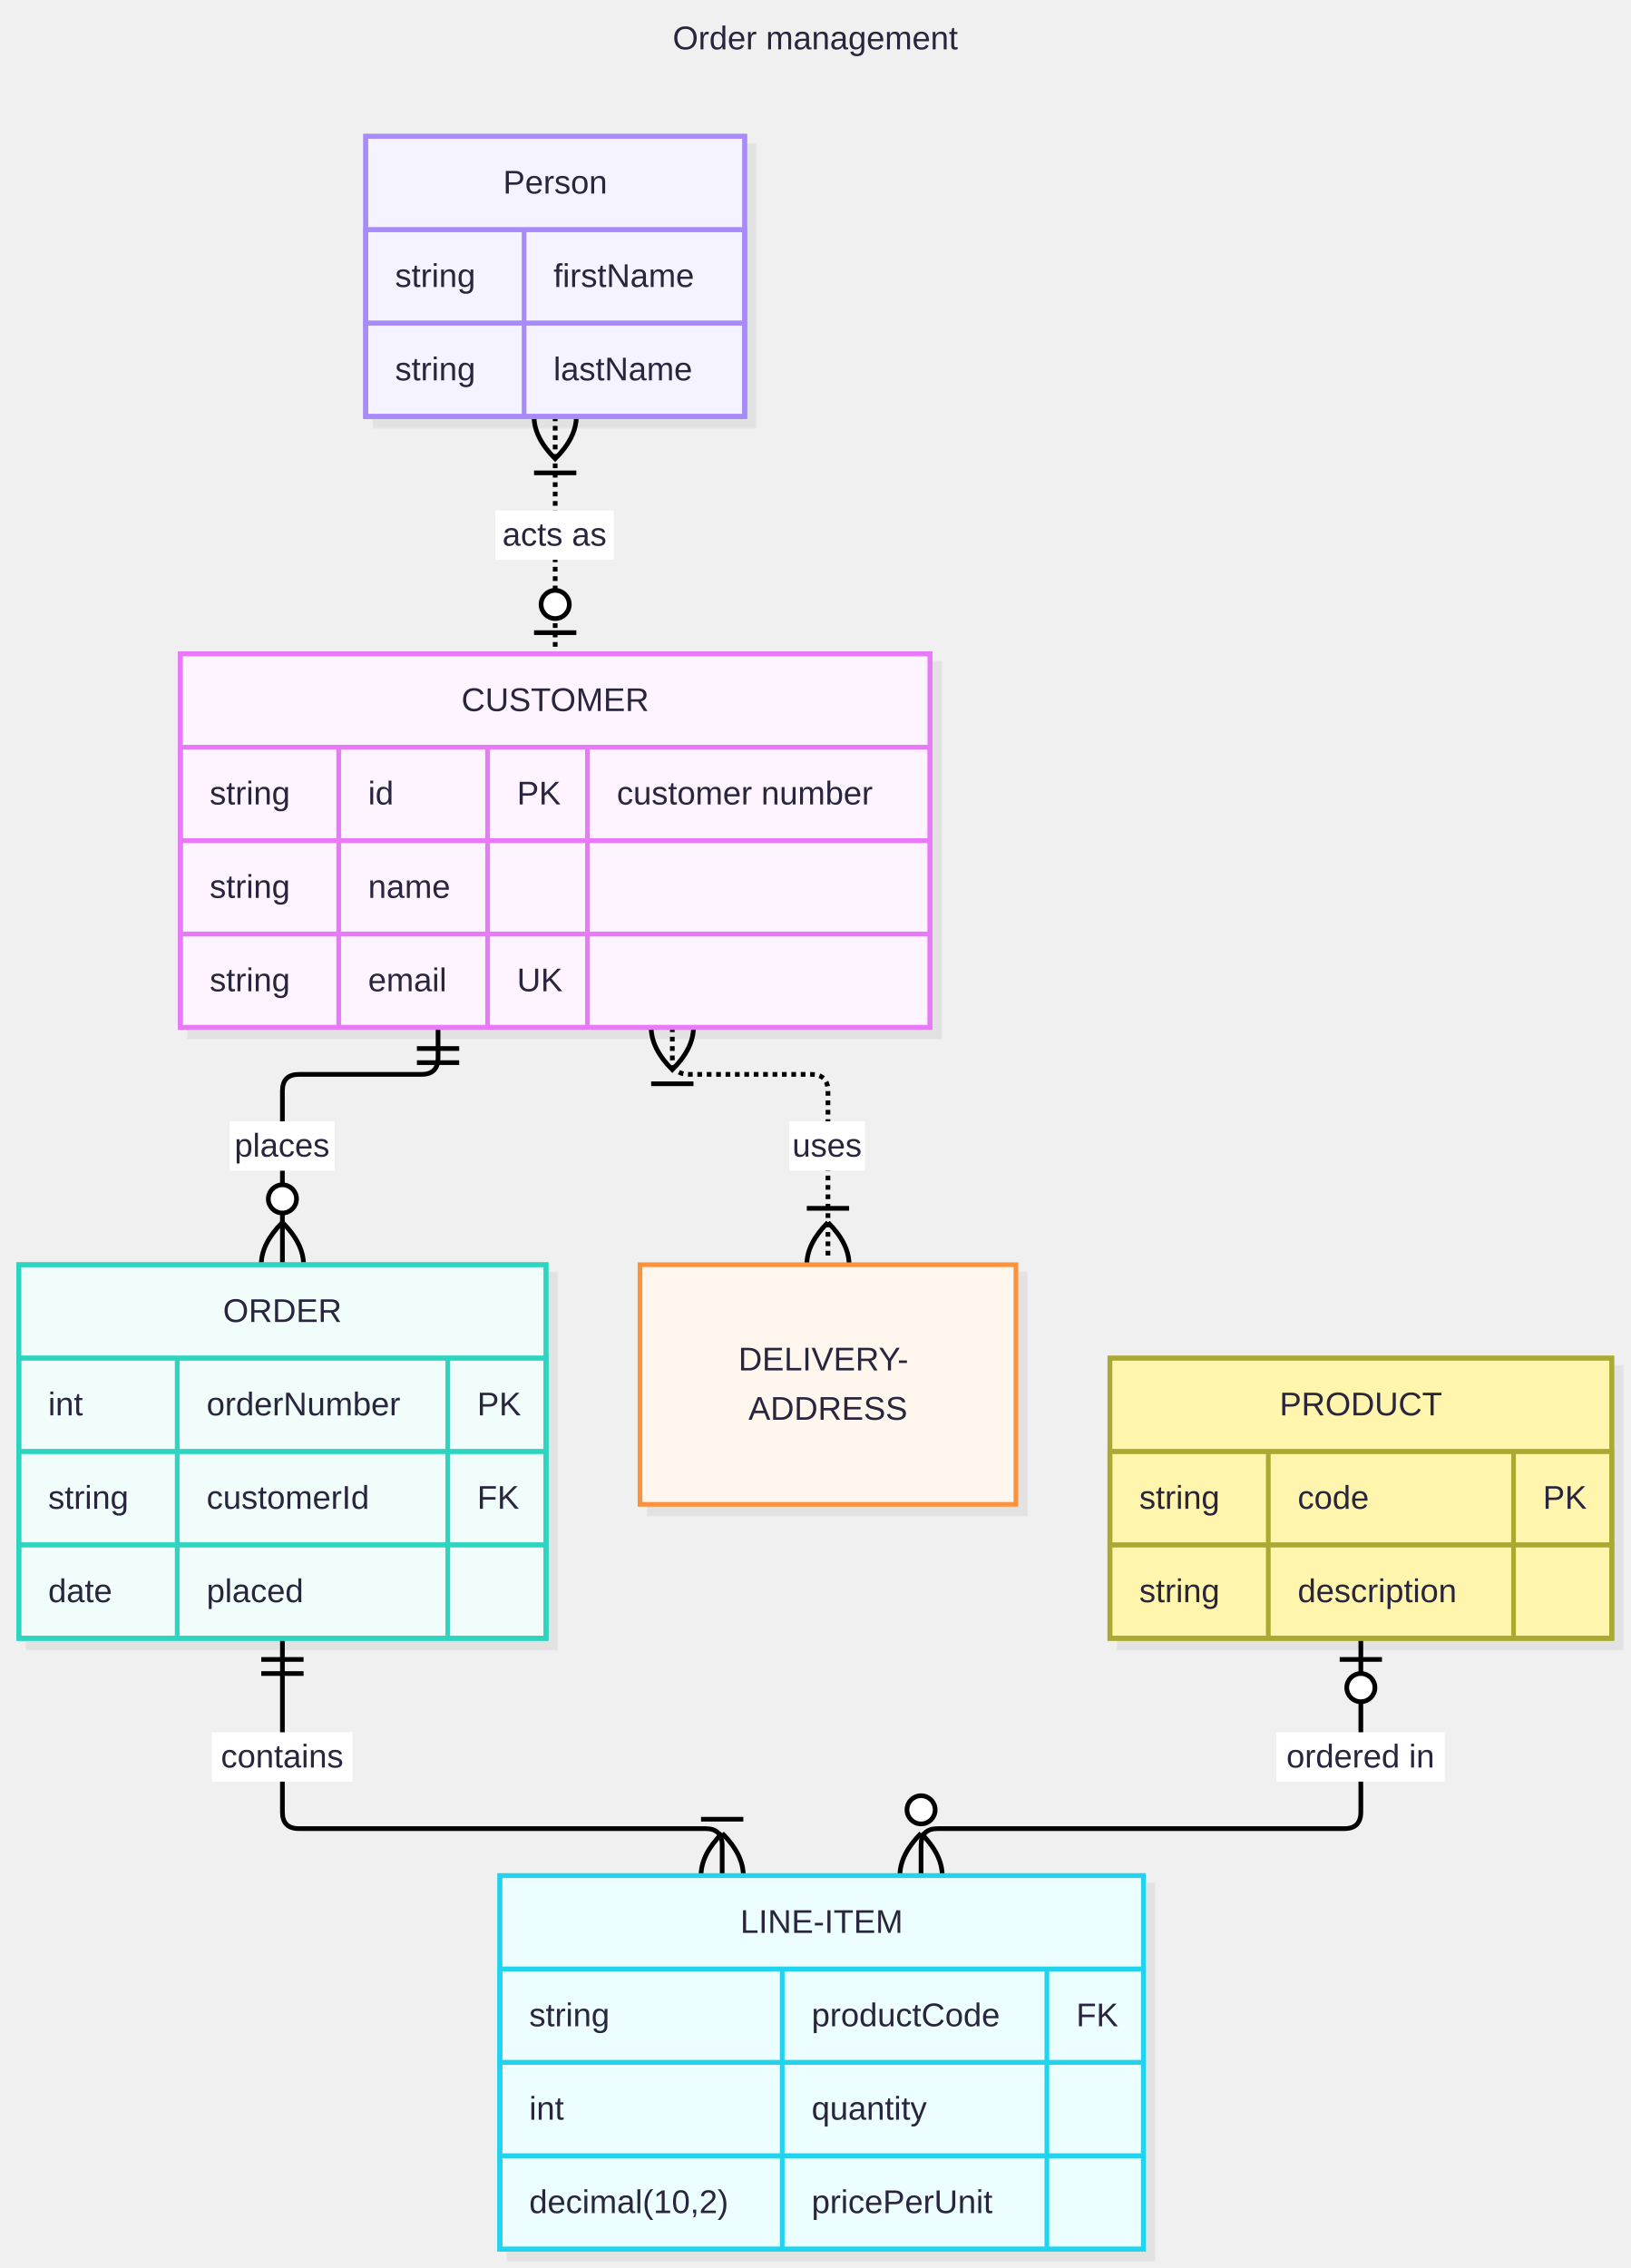
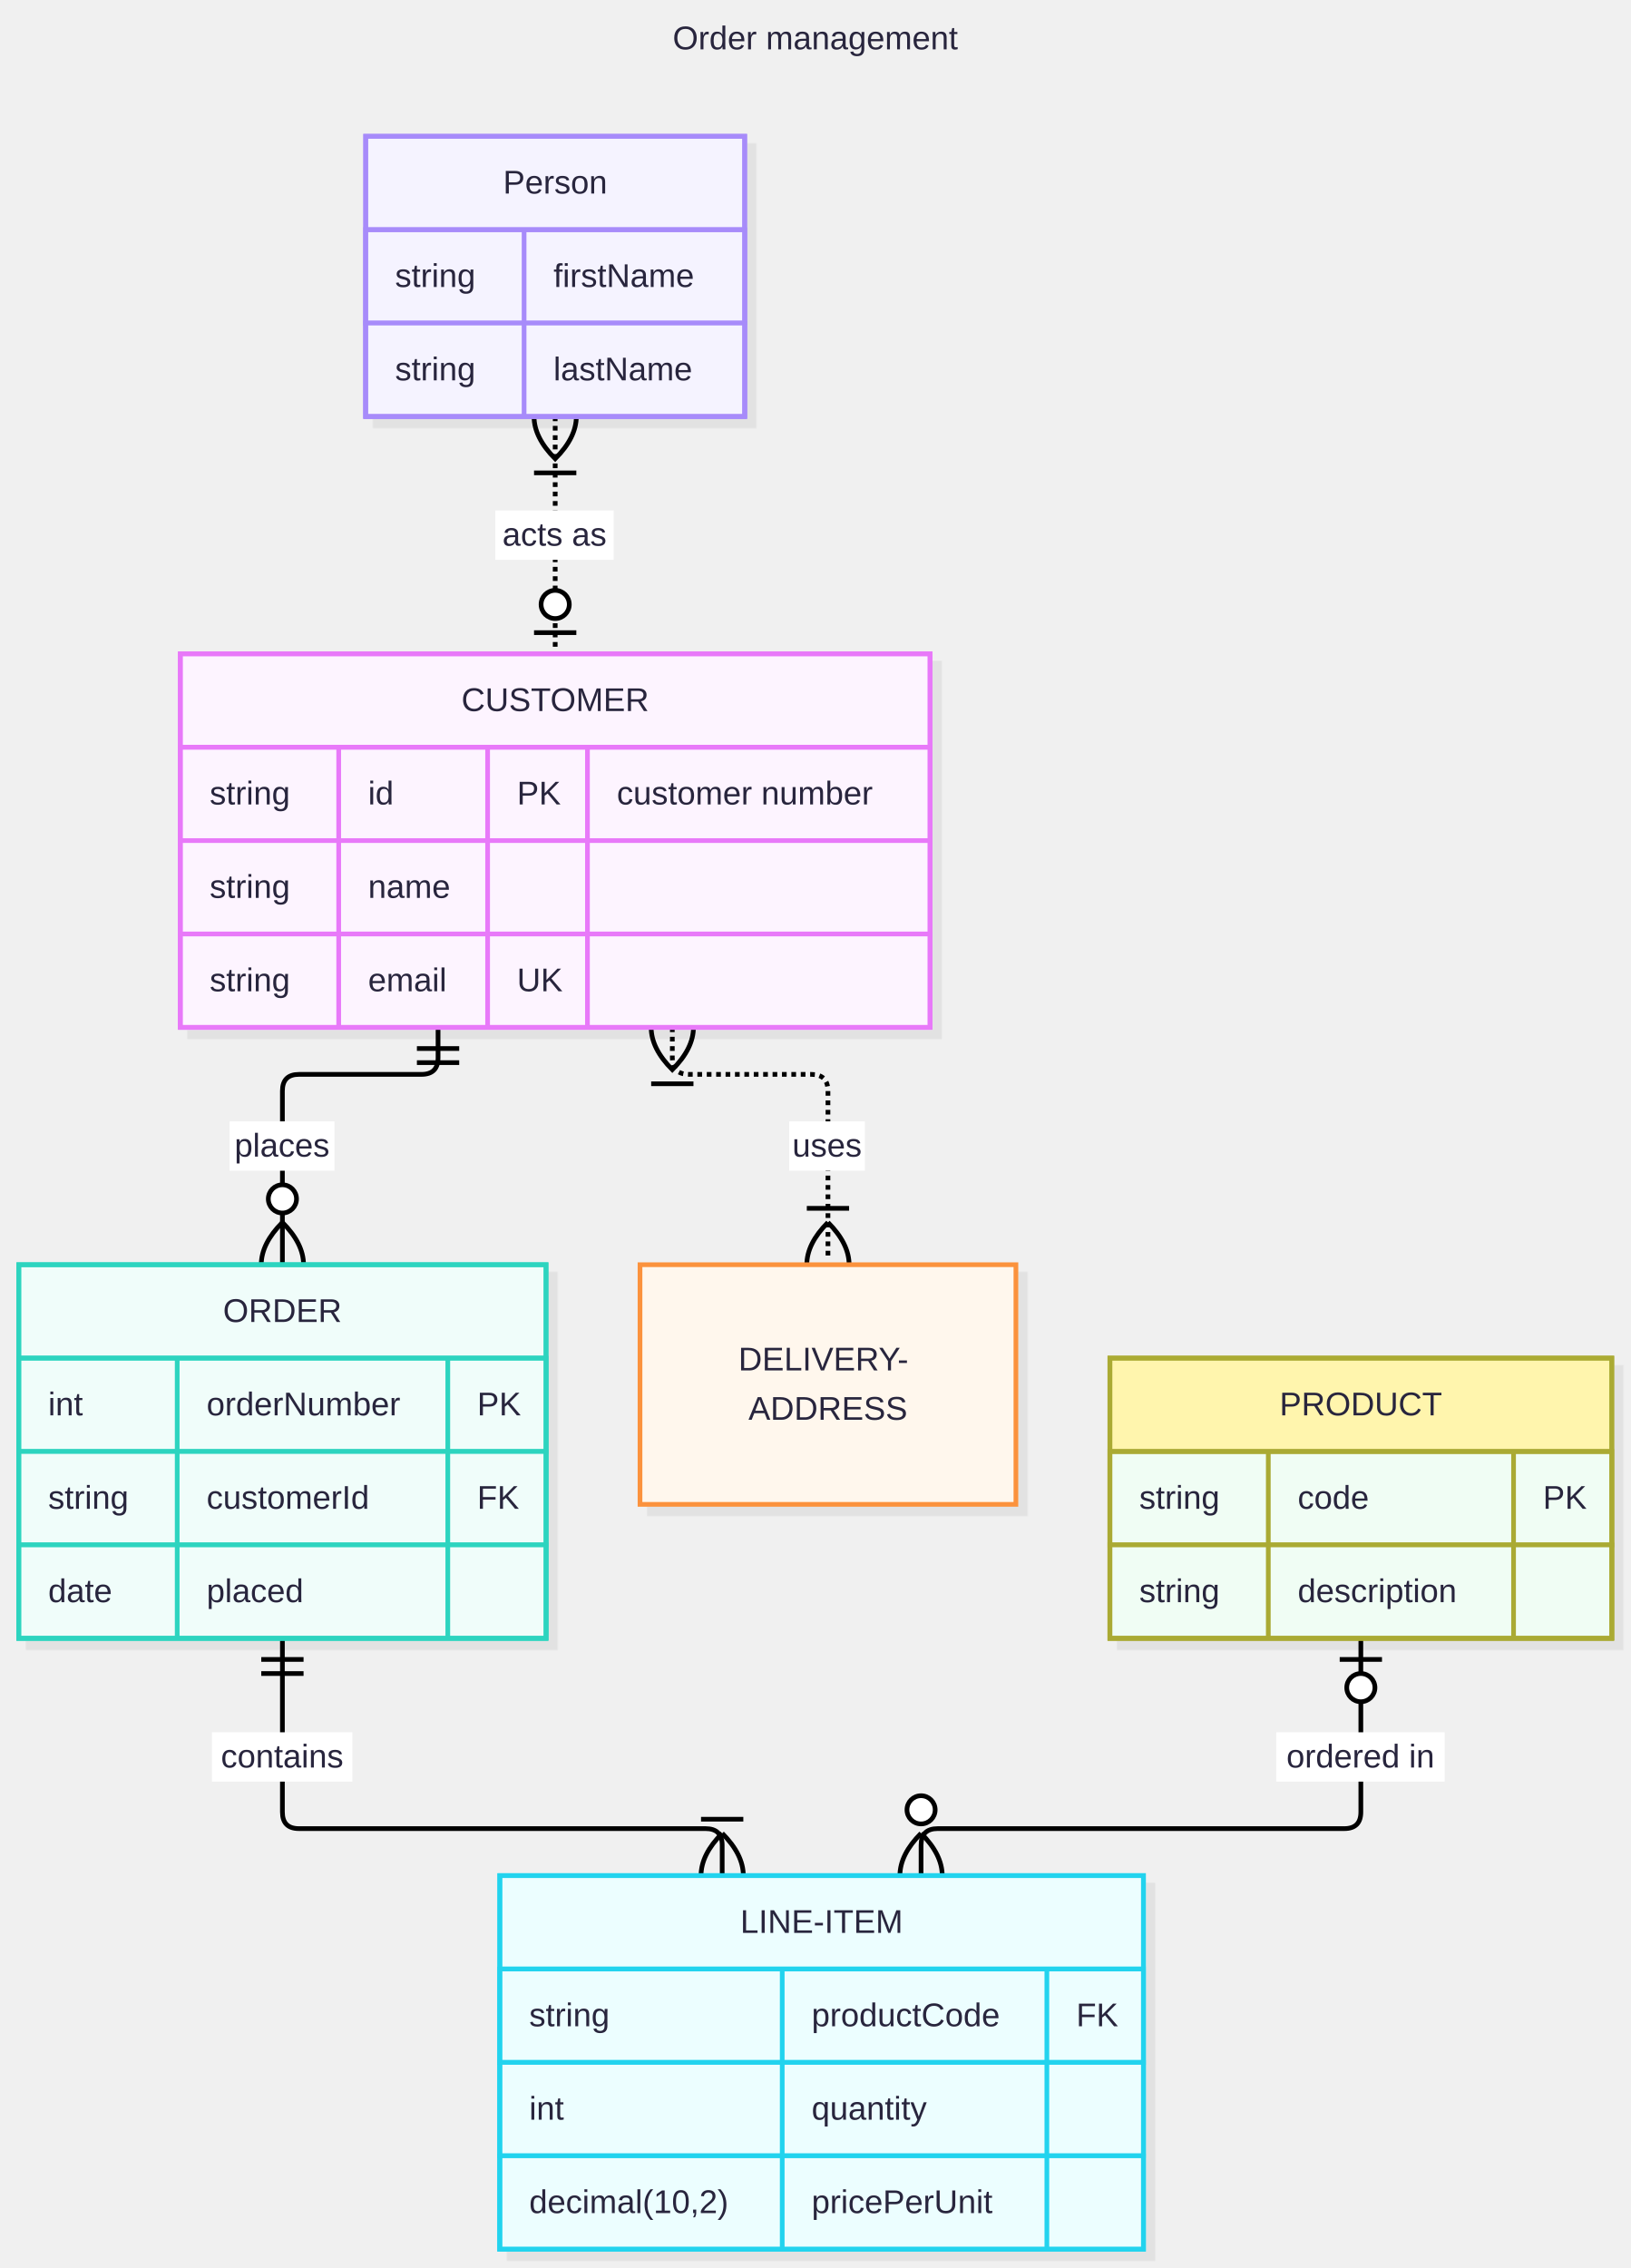
<svg xmlns="http://www.w3.org/2000/svg" id="my-svg" width="100%" class="erDiagram" style="max-width: 694.031px; background-color: white;" viewBox="4 -46 694.031 965.25" role="graphics-document document" aria-roledescription="er">
  <style>#my-svg{font-family:"Recursive Variable", arial, sans-serif;font-size:16px;}#my-svg text{font-family:"Recursive Variable", arial, sans-serif;}</style>
  <defs>
    <filter id="my-svg-shadow-0" height="130%" width="130%">
      <feDropShadow dx="4" dy="4" stdDeviation="0" flood-opacity="0.06" flood-color="#000000" />
    </filter>
  </defs>
  <g>
    <g class="edgePaths">
      <g id="L-CUSTOMER-ORDER-0" class="edgePath">
        <path class="flowchart-link LS-CUSTOMER LE-ORDER" d="M190.451,391.25L190.451,404.179C190.451,408.893,188.093,411.25,183.379,411.25L131.274,411.25C126.56,411.25,124.203,413.607,124.203,418.321L124.203,492.25" fill="none" stroke="#000000" stroke-width="2" />
        <circle class="marker" cx="124.203" cy="464.25" r="6" fill="#ffffff" stroke="#000000" stroke-width="2" />
        <path class="marker" d="M124.203,474.25C136.203,486.25,136.203,498.25,124.203,510.25C112.203,498.25,112.203,486.25,124.203,474.25" fill="none" stroke="#000000" stroke-width="2" />
        <path class="marker" d="M199.451,400.25L181.451,400.25M199.451,406.25L181.451,406.25" fill="none" stroke="#000000" stroke-width="2" />
      </g>
      <g id="L-CUSTOMER-DELIVERY-ADDRESS-1" class="edgePath">
        <path class="flowchart-link LS-CUSTOMER LE-DELIVERY-ADDRESS" d="M290.159,391.25L290.159,404.179C290.159,408.893,292.516,411.25,297.23,411.25L349.335,411.25C354.049,411.25,356.406,413.607,356.406,418.321L356.406,492.25" fill="none" stroke="#000000" stroke-width="2" stroke-dasharray="0 0 2 2 2 2 2 2 2 2 2 2 2 2 2 2 2 2 2 2 2 2 2 2 2 2 2 2 2 2 2 2 2 2 2 2 2 2 2 2 2 2 2 2 2 2 2 2 2 2 2 2 2 2 2 2 2 2 2 2 2 2 2 2 2 2 2 2 2 2 2 2 2 2 2 2 2 2 2 2 2 2 0" />
        <path class="marker" d="M365.406,468.25L347.406,468.25M356.406,474.25C368.406,486.25,368.406,498.25,356.406,510.25C344.406,498.25,344.406,486.25,356.406,474.25" fill="none" stroke="#000000" stroke-width="2" />
        <path class="marker" d="M290.159,373.25C302.159,385.25,302.159,397.25,290.159,409.25C278.159,397.25,278.159,385.25,290.159,373.25M299.159,415.25L281.159,415.25" fill="none" stroke="#000000" stroke-width="2" />
      </g>
      <g id="L-ORDER-LINE-ITEM-2" class="edgePath">
        <path class="flowchart-link LS-ORDER LE-LINE-ITEM" d="M124.203,651.25L124.203,725.179C124.203,729.893,126.56,732.25,131.274,732.25L304.314,732.25C309.028,732.25,311.385,734.607,311.385,739.321L311.385,752.25" fill="none" stroke="#000000" stroke-width="2" />
        <path class="marker" d="M320.385,728.25L302.385,728.25M311.385,734.25C323.385,746.25,323.385,758.25,311.385,770.25C299.385,758.25,299.385,746.25,311.385,734.25" fill="none" stroke="#000000" stroke-width="2" />
        <path class="marker" d="M133.203,660.25L115.203,660.25M133.203,666.25L115.203,666.25" fill="none" stroke="#000000" stroke-width="2" />
      </g>
      <g id="L-PRODUCT-LINE-ITEM-3" class="edgePath">
        <path class="flowchart-link LS-PRODUCT LE-LINE-ITEM" d="M583.219,651.25L583.219,725.179C583.219,729.893,580.862,732.25,576.148,732.25L403.108,732.25C398.393,732.25,396.036,734.607,396.036,739.321L396.036,752.25" fill="none" stroke="#000000" stroke-width="2" />
        <circle class="marker" cx="396.036" cy="724.25" r="6" fill="#ffffff" stroke="#000000" stroke-width="2" />
        <path class="marker" d="M396.036,734.25C408.036,746.25,408.036,758.25,396.036,770.25C384.036,758.25,384.036,746.25,396.036,734.25" fill="none" stroke="#000000" stroke-width="2" />
        <circle class="marker" cx="583.219" cy="672.25" r="6" fill="#ffffff" stroke="#000000" stroke-width="2" />
        <path class="marker" d="M592.219,660.25L574.219,660.25" fill="none" stroke="#000000" stroke-width="2" />
      </g>
      <g id="L-p-CUSTOMER-4" class="edgePath">
        <path class="flowchart-link LS-p LE-CUSTOMER" d="M240.305,131.25L240.305,232.25" fill="none" stroke="#000000" stroke-width="2" stroke-dasharray="0 0 2 2 2 2 2 2 2 2 2 2 2 2 2 2 2 2 2 2 2 2 2 2 2 2 2 2 2 2 2 2 2 2 2 2 2 2 2 2 2 2 2 2 2 2 2 2 2 2 2 2 0" />
        <circle class="marker" cx="240.305" cy="211.25" r="6" fill="#ffffff" stroke="#000000" stroke-width="2" />
        <path class="marker" d="M249.305,223.25L231.305,223.25" fill="none" stroke="#000000" stroke-width="2" />
        <path class="marker" d="M240.305,113.25C252.305,125.25,252.305,137.25,240.305,149.25C228.305,137.25,228.305,125.25,240.305,113.25M249.305,155.25L231.305,155.25" fill="none" stroke="#000000" stroke-width="2" />
      </g>
    </g>
    <g class="edgeLabels">
      <g class="edgeLabel">
        <rect x="101.703" y="431.25" width="44.672" height="21" fill="#FFFFFF" stroke="none" />
        <text x="124.039" y="446.25" text-anchor="middle" font-size="14" fill="#28253D">places</text>
      </g>
      <g class="edgeLabel">
        <rect x="339.906" y="431.25" width="32.203" height="21" fill="#FFFFFF" stroke="none" />
        <text x="356.008" y="446.25" text-anchor="middle" font-size="14" fill="#28253D">uses</text>
      </g>
      <g class="edgeLabel">
        <rect x="94.203" y="691.25" width="59.781" height="21" fill="#FFFFFF" stroke="none" />
        <text x="124.094" y="706.25" text-anchor="middle" font-size="14" fill="#28253D">contains</text>
      </g>
      <g class="edgeLabel">
        <rect x="547.219" y="691.25" width="71.688" height="21" fill="#FFFFFF" stroke="none" />
        <text x="583.062" y="706.25" text-anchor="middle" font-size="14" fill="#28253D">ordered in</text>
      </g>
      <g class="edgeLabel">
        <rect x="214.805" y="171.25" width="50.406" height="21" fill="#FFFFFF" stroke="none" />
        <text x="240.008" y="186.25" text-anchor="middle" font-size="14" fill="#28253D">acts as</text>
      </g>
    </g>
    <g class="nodes">
      <g id="entity-CUSTOMER-0" class="node default">
        <rect class="basic label-container" x="80.742" y="232.25" width="319.125" height="159" fill="#FDF4FF" stroke="#E879F9" stroke-width="2" filter="url(#my-svg-shadow-0)" />
        <text class="nodeLabel" x="240.305" y="256.625" text-anchor="middle" font-size="14" fill="#28253D">CUSTOMER</text>
-         <rect class="row-rect-odd" x="80.742" y="272" width="319.125" height="39.75" fill="none" stroke="#E879F9" stroke-width="2" />
+         <rect class="row-rect-odd" x="80.742" y="272" width="319.125" height="39.75" fill="#FDF4FF" stroke="#E879F9" stroke-width="2" />
        <text class="label" x="93.242" y="296.375" text-anchor="start" font-size="14" fill="#28253D">string</text>
        <text class="label" x="160.664" y="296.375" text-anchor="start" font-size="14" fill="#28253D">id</text>
        <text class="label" x="224.039" y="296.375" text-anchor="start" font-size="14" fill="#28253D">PK</text>
        <text class="label" x="266.539" y="296.375" text-anchor="start" font-size="14" fill="#28253D">customer number</text>
-         <rect class="row-rect-even" x="80.742" y="311.75" width="319.125" height="39.75" fill="none" stroke="#E879F9" stroke-width="2" />
+         <rect class="row-rect-even" x="80.742" y="311.75" width="319.125" height="39.75" fill="#FDF4FF" stroke="#E879F9" stroke-width="2" />
        <text class="label" x="93.242" y="336.125" text-anchor="start" font-size="14" fill="#28253D">string</text>
        <text class="label" x="160.664" y="336.125" text-anchor="start" font-size="14" fill="#28253D">name</text>
-         <rect class="row-rect-odd" x="80.742" y="351.5" width="319.125" height="39.75" fill="none" stroke="#E879F9" stroke-width="2" />
+         <rect class="row-rect-odd" x="80.742" y="351.5" width="319.125" height="39.75" fill="#FDF4FF" stroke="#E879F9" stroke-width="2" />
        <text class="label" x="93.242" y="375.875" text-anchor="start" font-size="14" fill="#28253D">string</text>
        <text class="label" x="160.664" y="375.875" text-anchor="start" font-size="14" fill="#28253D">email</text>
        <text class="label" x="224.039" y="375.875" text-anchor="start" font-size="14" fill="#28253D">UK</text>
        <path d="M80.742,272L399.867,272" fill="none" stroke="#E879F9" stroke-width="2" />
        <path d="M148.164,272L148.164,391.25" fill="none" stroke="#E879F9" stroke-width="2" />
        <path d="M211.539,272L211.539,391.25" fill="none" stroke="#E879F9" stroke-width="2" />
        <path d="M254.039,272L254.039,391.25" fill="none" stroke="#E879F9" stroke-width="2" />
        <rect x="80.742" y="232.25" width="319.125" height="159" fill="none" stroke="#E879F9" stroke-width="2" />
      </g>
      <g id="entity-ORDER-1" class="node default">
        <rect class="basic label-container" x="12" y="492.25" width="224.406" height="159" fill="#F0FDFA" stroke="#2DD4BF" stroke-width="2" filter="url(#my-svg-shadow-0)" />
        <text class="nodeLabel" x="124.203" y="516.625" text-anchor="middle" font-size="14" fill="#28253D">ORDER</text>
-         <rect class="row-rect-odd" x="12" y="532" width="224.406" height="39.75" fill="none" stroke="#2DD4BF" stroke-width="2" />
+         <rect class="row-rect-odd" x="12" y="532" width="224.406" height="39.75" fill="#F0FDFA" stroke="#2DD4BF" stroke-width="2" />
        <text class="label" x="24.5" y="556.375" text-anchor="start" font-size="14" fill="#28253D">int</text>
        <text class="label" x="91.922" y="556.375" text-anchor="start" font-size="14" fill="#28253D">orderNumber</text>
        <text class="label" x="207.094" y="556.375" text-anchor="start" font-size="14" fill="#28253D">PK</text>
-         <rect class="row-rect-even" x="12" y="571.75" width="224.406" height="39.75" fill="none" stroke="#2DD4BF" stroke-width="2" />
+         <rect class="row-rect-even" x="12" y="571.75" width="224.406" height="39.75" fill="#F0FDFA" stroke="#2DD4BF" stroke-width="2" />
        <text class="label" x="24.5" y="596.125" text-anchor="start" font-size="14" fill="#28253D">string</text>
        <text class="label" x="91.922" y="596.125" text-anchor="start" font-size="14" fill="#28253D">customerId</text>
        <text class="label" x="207.094" y="596.125" text-anchor="start" font-size="14" fill="#28253D">FK</text>
-         <rect class="row-rect-odd" x="12" y="611.5" width="224.406" height="39.75" fill="none" stroke="#2DD4BF" stroke-width="2" />
+         <rect class="row-rect-odd" x="12" y="611.5" width="224.406" height="39.75" fill="#F0FDFA" stroke="#2DD4BF" stroke-width="2" />
        <text class="label" x="24.5" y="635.875" text-anchor="start" font-size="14" fill="#28253D">date</text>
        <text class="label" x="91.922" y="635.875" text-anchor="start" font-size="14" fill="#28253D">placed</text>
        <path d="M12,532L236.406,532" fill="none" stroke="#2DD4BF" stroke-width="2" />
        <path d="M79.422,532L79.422,651.25" fill="none" stroke="#2DD4BF" stroke-width="2" />
        <path d="M194.594,532L194.594,651.25" fill="none" stroke="#2DD4BF" stroke-width="2" />
        <rect x="12" y="492.25" width="224.406" height="159" fill="none" stroke="#2DD4BF" stroke-width="2" />
      </g>
      <g id="entity-DELIVERY-ADDRESS-2" class="node default">
        <rect class="basic label-container" x="276.406" y="492.25" width="160" height="102" fill="#FFF7ED" stroke="#FB923C" stroke-width="2" filter="url(#my-svg-shadow-0)" />
        <text class="nodeLabel" x="356.406" y="537.25" text-anchor="middle" font-size="14" fill="#28253D">
          <tspan x="356.406" y="537.25">DELIVERY-</tspan>
          <tspan x="356.406" y="558.25">ADDRESS</tspan>
        </text>
      </g>
      <g id="entity-LINE-ITEM-3" class="node default">
        <rect class="basic label-container" x="216.734" y="752.25" width="273.953" height="159" fill="#ECFEFF" stroke="#22D3EE" stroke-width="2" filter="url(#my-svg-shadow-0)" />
        <text class="nodeLabel" x="353.711" y="776.625" text-anchor="middle" font-size="14" fill="#28253D">LINE-ITEM</text>
-         <rect class="row-rect-odd" x="216.734" y="792" width="273.953" height="39.75" fill="none" stroke="#22D3EE" stroke-width="2" />
+         <rect class="row-rect-odd" x="216.734" y="792" width="273.953" height="39.75" fill="#ECFEFF" stroke="#22D3EE" stroke-width="2" />
        <text class="label" x="229.234" y="816.375" text-anchor="start" font-size="14" fill="#28253D">string</text>
        <text class="label" x="349.438" y="816.375" text-anchor="start" font-size="14" fill="#28253D">productCode</text>
        <text class="label" x="462.078" y="816.375" text-anchor="start" font-size="14" fill="#28253D">FK</text>
-         <rect class="row-rect-even" x="216.734" y="831.75" width="273.953" height="39.75" fill="none" stroke="#22D3EE" stroke-width="2" />
+         <rect class="row-rect-even" x="216.734" y="831.75" width="273.953" height="39.75" fill="#ECFEFF" stroke="#22D3EE" stroke-width="2" />
        <text class="label" x="229.234" y="856.125" text-anchor="start" font-size="14" fill="#28253D">int</text>
        <text class="label" x="349.438" y="856.125" text-anchor="start" font-size="14" fill="#28253D">quantity</text>
-         <rect class="row-rect-odd" x="216.734" y="871.5" width="273.953" height="39.75" fill="none" stroke="#22D3EE" stroke-width="2" />
+         <rect class="row-rect-odd" x="216.734" y="871.5" width="273.953" height="39.75" fill="#ECFEFF" stroke="#22D3EE" stroke-width="2" />
        <text class="label" x="229.234" y="895.875" text-anchor="start" font-size="14" fill="#28253D">decimal(10,2)</text>
        <text class="label" x="349.438" y="895.875" text-anchor="start" font-size="14" fill="#28253D">pricePerUnit</text>
        <path d="M216.734,792L490.688,792" fill="none" stroke="#22D3EE" stroke-width="2" />
        <path d="M336.938,792L336.938,911.25" fill="none" stroke="#22D3EE" stroke-width="2" />
        <path d="M449.578,792L449.578,911.25" fill="none" stroke="#22D3EE" stroke-width="2" />
        <rect x="216.734" y="752.25" width="273.953" height="159" fill="none" stroke="#22D3EE" stroke-width="2" />
      </g>
      <g id="entity-PRODUCT-4" class="node default highlight">
        <rect class="basic label-container" x="476.406" y="532" width="213.625" height="119.25" fill="#fff5ad" stroke="#aaaa33" stroke-width="2" filter="url(#my-svg-shadow-0)" />
        <text class="nodeLabel" x="583.219" y="556.375" text-anchor="middle" font-size="14" fill="#28253D">PRODUCT</text>
-         <rect class="row-rect-odd" x="476.406" y="571.75" width="213.625" height="39.75" fill="none" stroke="#aaaa33" stroke-width="2" />
+         <rect class="row-rect-odd" x="476.406" y="571.75" width="213.625" height="39.75" fill="#F0FDF4" stroke="#aaaa33" stroke-width="2" />
        <text class="label" x="488.906" y="596.125" text-anchor="start" font-size="14" fill="#28253D">string</text>
        <text class="label" x="556.328" y="596.125" text-anchor="start" font-size="14" fill="#28253D">code</text>
        <text class="label" x="660.719" y="596.125" text-anchor="start" font-size="14" fill="#28253D">PK</text>
-         <rect class="row-rect-even" x="476.406" y="611.5" width="213.625" height="39.75" fill="none" stroke="#aaaa33" stroke-width="2" />
+         <rect class="row-rect-even" x="476.406" y="611.5" width="213.625" height="39.75" fill="#F0FDF4" stroke="#aaaa33" stroke-width="2" />
        <text class="label" x="488.906" y="635.875" text-anchor="start" font-size="14" fill="#28253D">string</text>
        <text class="label" x="556.328" y="635.875" text-anchor="start" font-size="14" fill="#28253D">description</text>
        <path d="M476.406,571.75L690.031,571.75" fill="none" stroke="#aaaa33" stroke-width="2" />
        <path d="M543.828,571.75L543.828,651.25" fill="none" stroke="#aaaa33" stroke-width="2" />
        <path d="M648.219,571.75L648.219,651.25" fill="none" stroke="#aaaa33" stroke-width="2" />
        <rect x="476.406" y="532" width="213.625" height="119.25" fill="none" stroke="#aaaa33" stroke-width="2" />
      </g>
      <g id="entity-p-5" class="node default">
        <rect class="basic label-container" x="159.648" y="12" width="161.312" height="119.25" fill="#F5F3FF" stroke="#A78BFA" stroke-width="2" filter="url(#my-svg-shadow-0)" />
        <text class="nodeLabel" x="240.305" y="36.375" text-anchor="middle" font-size="14" fill="#28253D">Person</text>
-         <rect class="row-rect-odd" x="159.648" y="51.75" width="161.312" height="39.75" fill="none" stroke="#A78BFA" stroke-width="2" />
+         <rect class="row-rect-odd" x="159.648" y="51.75" width="161.312" height="39.75" fill="#F5F3FF" stroke="#A78BFA" stroke-width="2" />
        <text class="label" x="172.148" y="76.125" text-anchor="start" font-size="14" fill="#28253D">string</text>
        <text class="label" x="239.57" y="76.125" text-anchor="start" font-size="14" fill="#28253D">firstName</text>
-         <rect class="row-rect-even" x="159.648" y="91.5" width="161.312" height="39.75" fill="none" stroke="#A78BFA" stroke-width="2" />
+         <rect class="row-rect-even" x="159.648" y="91.5" width="161.312" height="39.75" fill="#F5F3FF" stroke="#A78BFA" stroke-width="2" />
        <text class="label" x="172.148" y="115.875" text-anchor="start" font-size="14" fill="#28253D">string</text>
        <text class="label" x="239.57" y="115.875" text-anchor="start" font-size="14" fill="#28253D">lastName</text>
        <path d="M159.648,51.75L320.961,51.75" fill="none" stroke="#A78BFA" stroke-width="2" />
        <path d="M227.07,51.75L227.07,131.25" fill="none" stroke="#A78BFA" stroke-width="2" />
        <rect x="159.648" y="12" width="161.312" height="119.25" fill="none" stroke="#A78BFA" stroke-width="2" />
      </g>
    </g>
    <text class="erDiagramTitleText" x="351.016" y="-25" text-anchor="middle" font-size="14" fill="#28253D">Order management</text>
  </g>
</svg>
